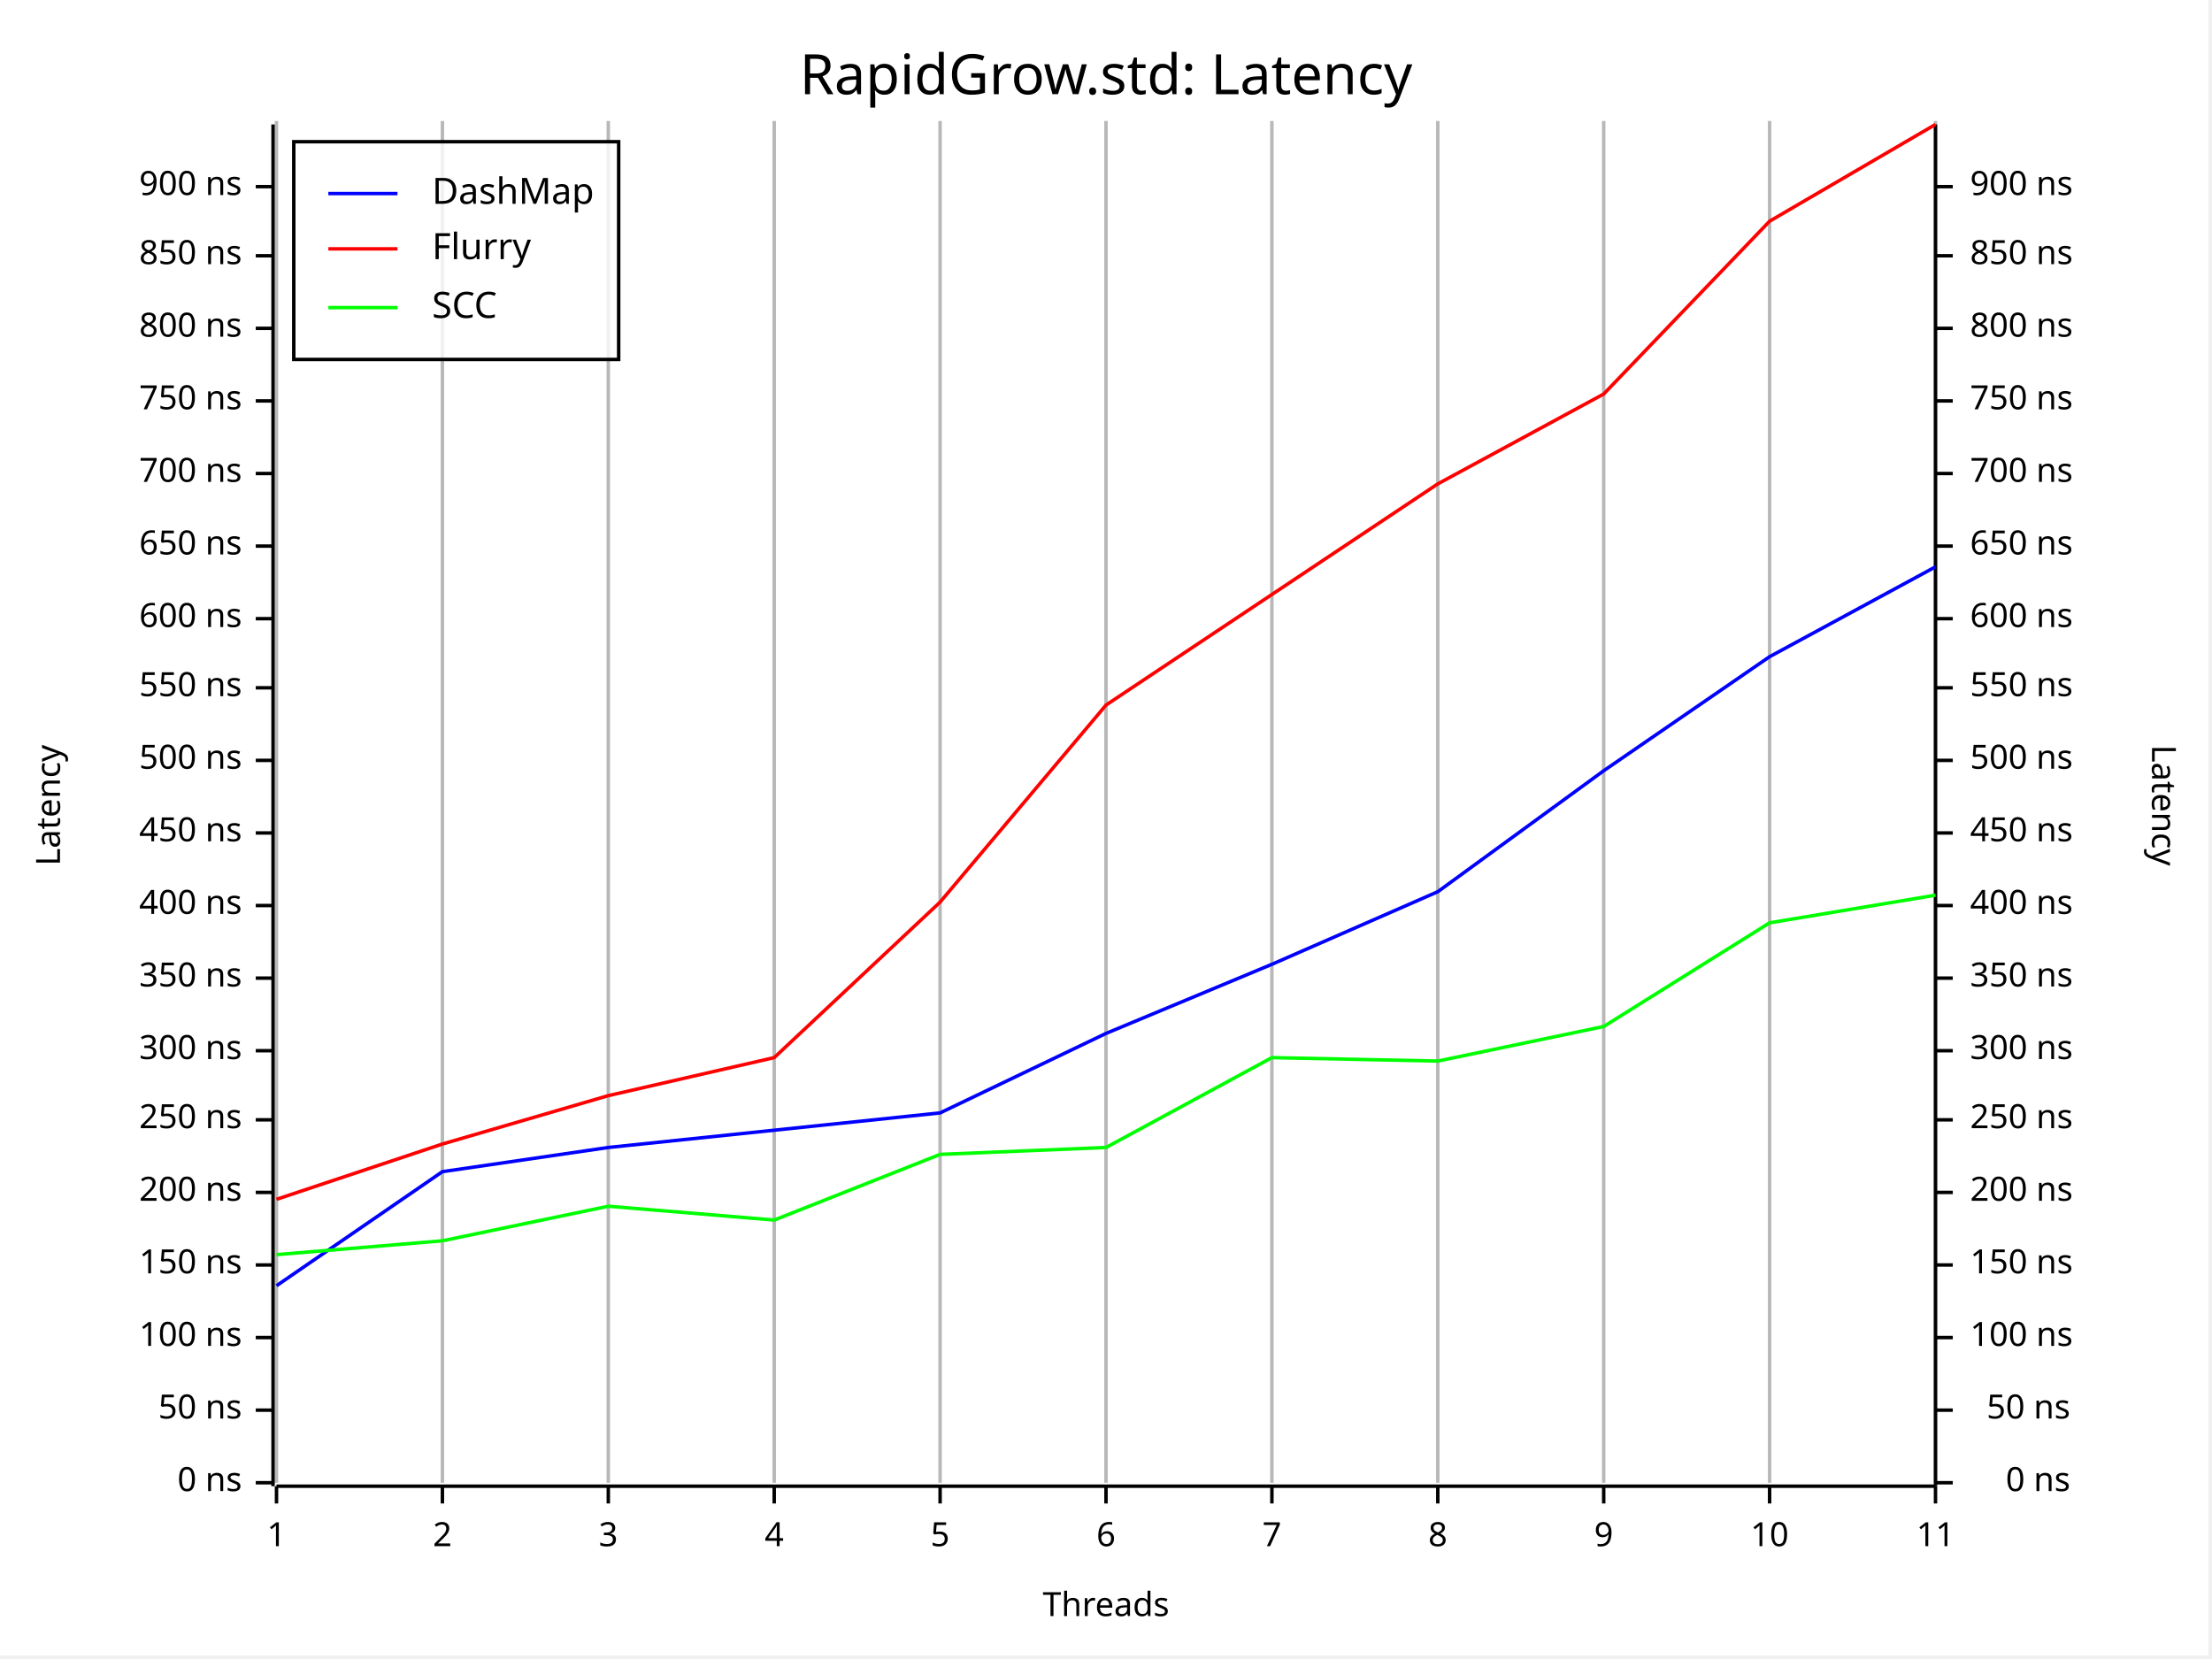
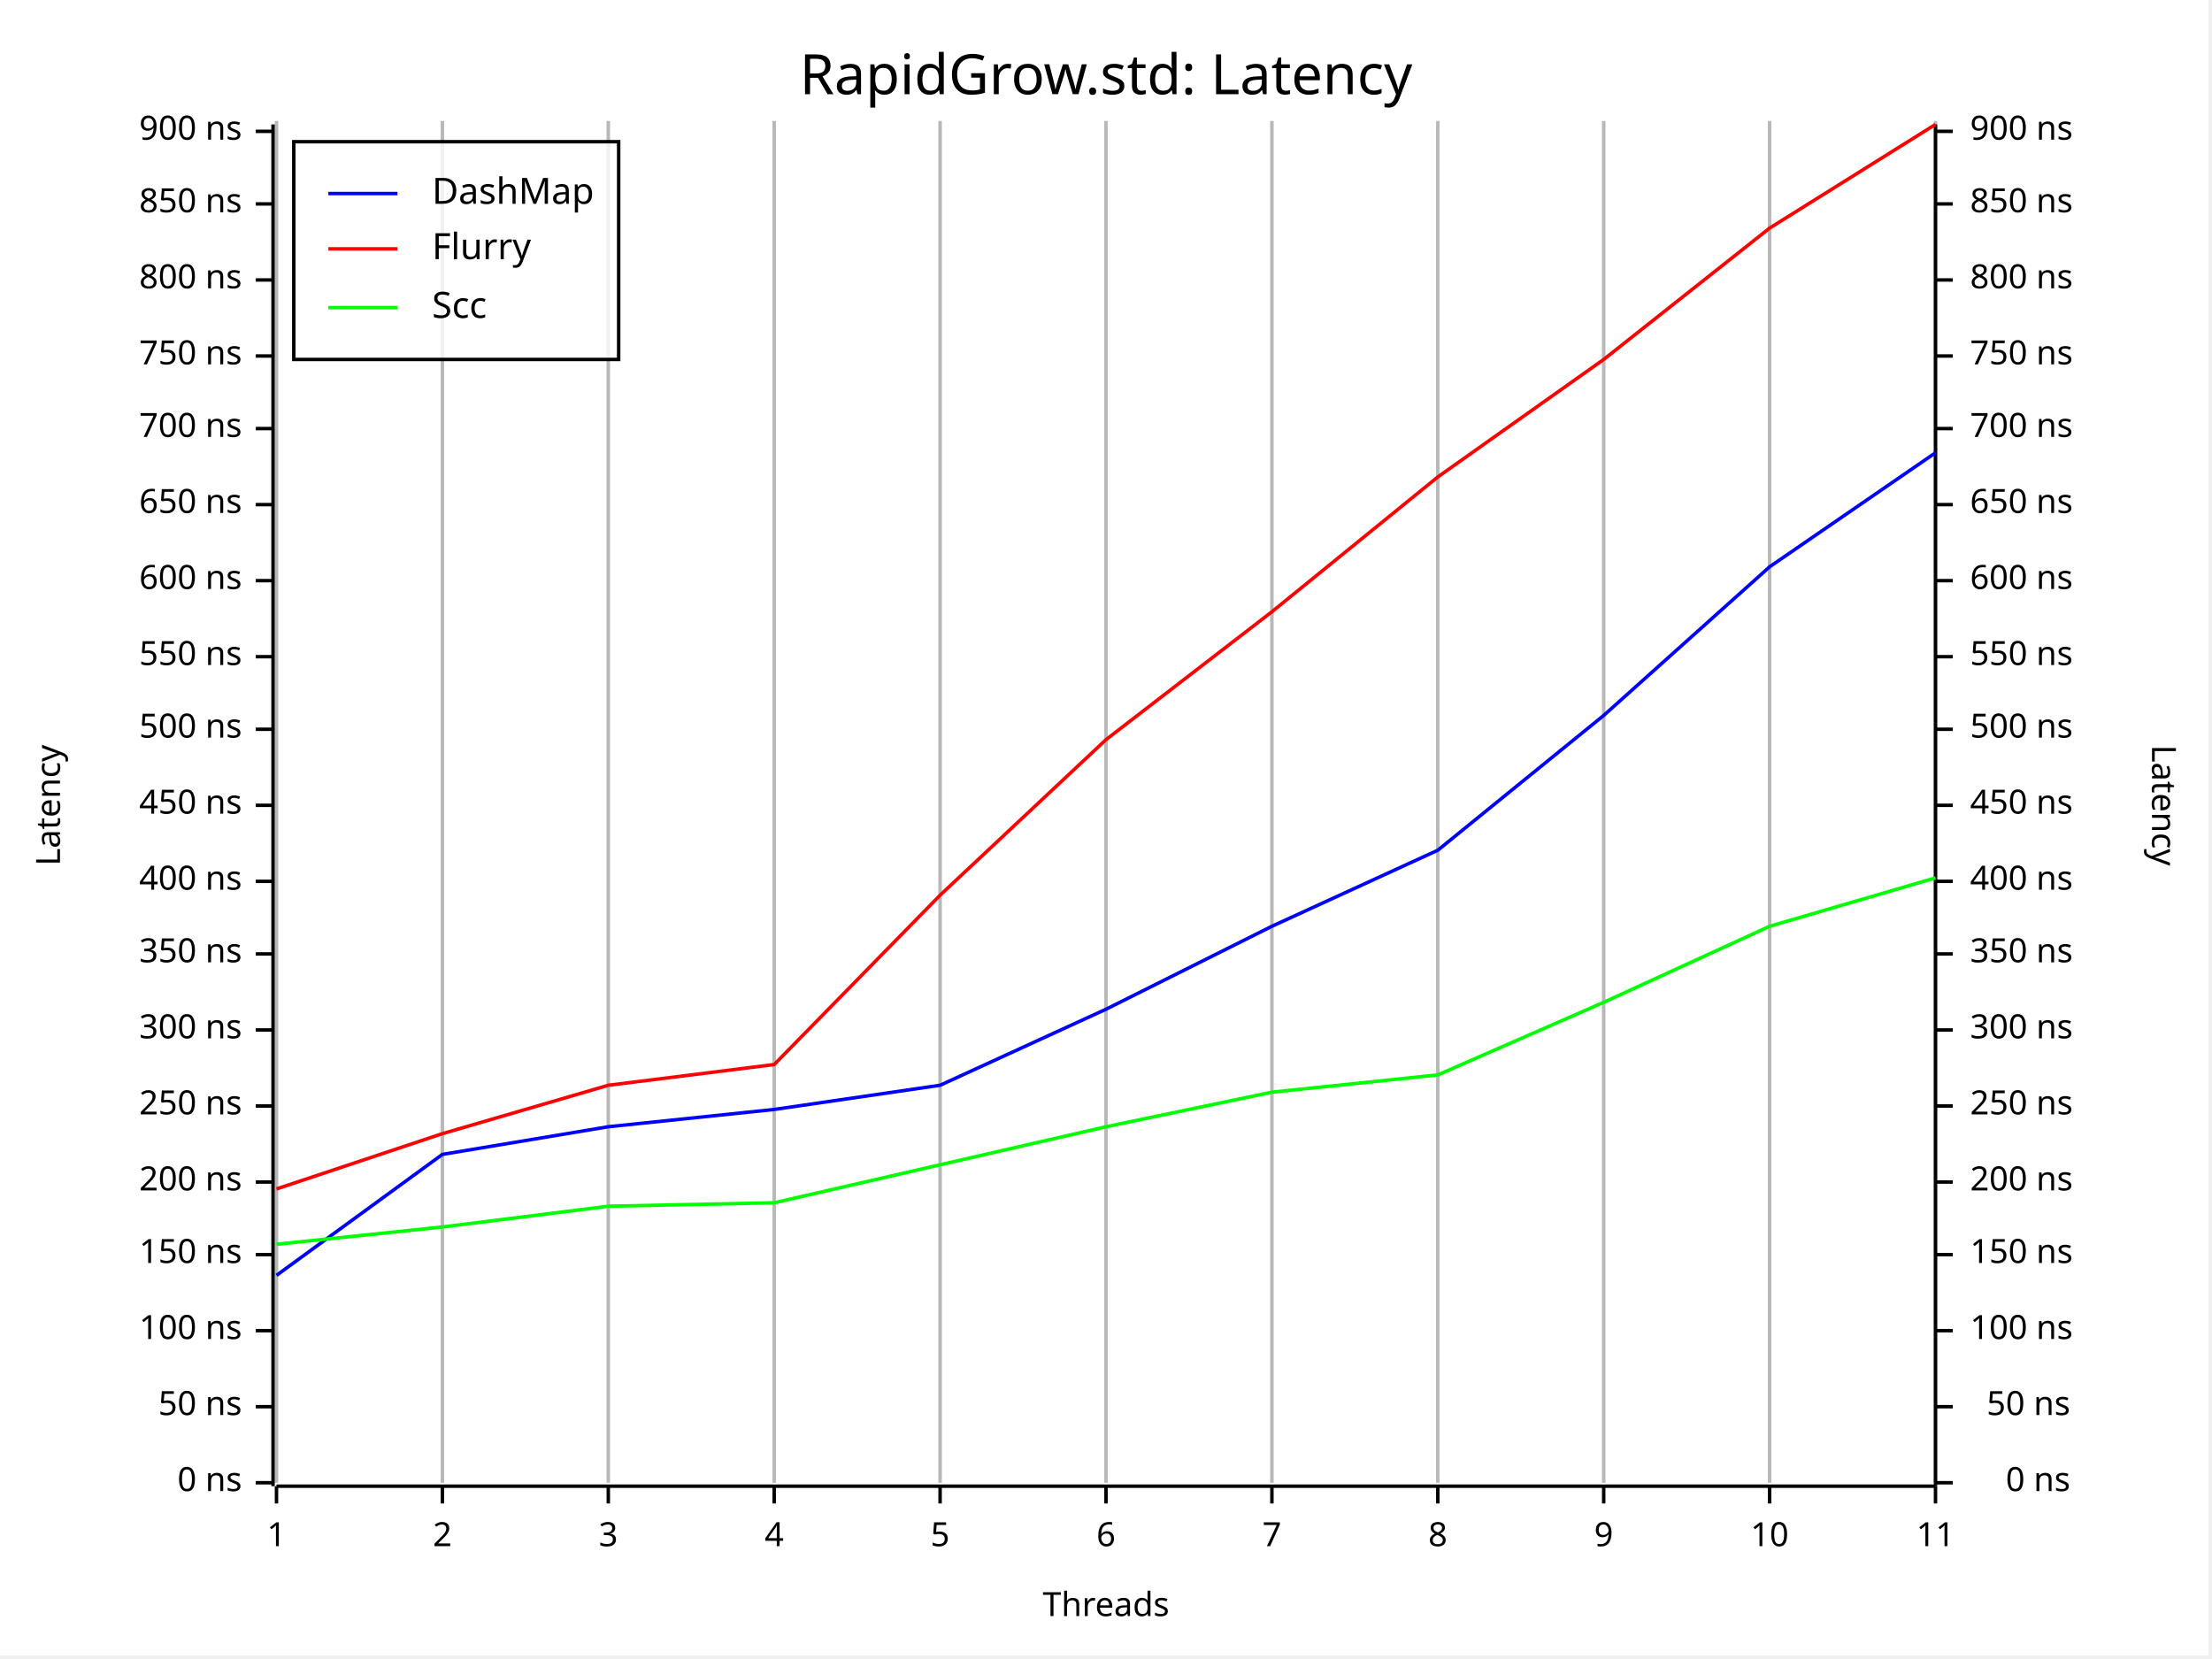
<svg xmlns="http://www.w3.org/2000/svg" width="640" height="480" viewBox="0 0 640 480">
  <rect x="0" y="0" width="639" height="479" opacity="1" fill="#FFFFFF" stroke="none" />
  <text x="320" y="15" dy="0.76em" text-anchor="middle" font-family="Fira Code" font-size="16.129" opacity="1" fill="#000000">
RapidGrow.std: Latency
</text>
  <line opacity="0.1" stroke="#000000" stroke-width="1" x1="80" y1="429" x2="80" y2="35" />
  <line opacity="0.1" stroke="#000000" stroke-width="1" x1="128" y1="429" x2="128" y2="35" />
  <line opacity="0.1" stroke="#000000" stroke-width="1" x1="176" y1="429" x2="176" y2="35" />
  <line opacity="0.1" stroke="#000000" stroke-width="1" x1="224" y1="429" x2="224" y2="35" />
  <line opacity="0.1" stroke="#000000" stroke-width="1" x1="272" y1="429" x2="272" y2="35" />
  <line opacity="0.1" stroke="#000000" stroke-width="1" x1="320" y1="429" x2="320" y2="35" />
  <line opacity="0.1" stroke="#000000" stroke-width="1" x1="368" y1="429" x2="368" y2="35" />
  <line opacity="0.1" stroke="#000000" stroke-width="1" x1="416" y1="429" x2="416" y2="35" />
  <line opacity="0.1" stroke="#000000" stroke-width="1" x1="464" y1="429" x2="464" y2="35" />
  <line opacity="0.1" stroke="#000000" stroke-width="1" x1="512" y1="429" x2="512" y2="35" />
  <line opacity="0.1" stroke="#000000" stroke-width="1" x1="560" y1="429" x2="560" y2="35" />
  <text x="10" y="233" dy="0.76em" text-anchor="middle" font-family="sans-serif" font-size="9.677" opacity="1" fill="#000000" transform="rotate(270, 10, 233)">
Latency
</text>
  <text x="320" y="470" dy="-0.5ex" text-anchor="middle" font-family="sans-serif" font-size="9.677" opacity="1" fill="#000000">
Threads
</text>
  <text x="630" y="233" dy="0.76em" text-anchor="middle" font-family="sans-serif" font-size="9.677" opacity="1" fill="#000000" transform="rotate(90, 630, 233)">
Latency
</text>
  <line opacity="0.2" stroke="#000000" stroke-width="1" x1="80" y1="429" x2="80" y2="35" />
  <line opacity="0.2" stroke="#000000" stroke-width="1" x1="128" y1="429" x2="128" y2="35" />
  <line opacity="0.2" stroke="#000000" stroke-width="1" x1="176" y1="429" x2="176" y2="35" />
  <line opacity="0.2" stroke="#000000" stroke-width="1" x1="224" y1="429" x2="224" y2="35" />
  <line opacity="0.2" stroke="#000000" stroke-width="1" x1="272" y1="429" x2="272" y2="35" />
  <line opacity="0.2" stroke="#000000" stroke-width="1" x1="320" y1="429" x2="320" y2="35" />
  <line opacity="0.2" stroke="#000000" stroke-width="1" x1="368" y1="429" x2="368" y2="35" />
  <line opacity="0.2" stroke="#000000" stroke-width="1" x1="416" y1="429" x2="416" y2="35" />
  <line opacity="0.2" stroke="#000000" stroke-width="1" x1="464" y1="429" x2="464" y2="35" />
  <line opacity="0.2" stroke="#000000" stroke-width="1" x1="512" y1="429" x2="512" y2="35" />
  <line opacity="0.2" stroke="#000000" stroke-width="1" x1="560" y1="429" x2="560" y2="35" />
  <polyline fill="none" opacity="1" stroke="#000000" stroke-width="1" points="79,36 79,430 " />
  <text x="70" y="429" dy="0.5ex" text-anchor="end" font-family="sans-serif" font-size="9.677" opacity="1" fill="#000000">
0 ns
</text>
  <polyline fill="none" opacity="1" stroke="#000000" stroke-width="1" points="74,429 79,429 " />
-   <text x="70" y="408" dy="0.5ex" text-anchor="end" font-family="sans-serif" font-size="9.677" opacity="1" fill="#000000">
+   <text x="70" y="407" dy="0.5ex" text-anchor="end" font-family="sans-serif" font-size="9.677" opacity="1" fill="#000000">
50 ns
</text>
-   <polyline fill="none" opacity="1" stroke="#000000" stroke-width="1" points="74,408 79,408 " />
-   <text x="70" y="387" dy="0.5ex" text-anchor="end" font-family="sans-serif" font-size="9.677" opacity="1" fill="#000000">
+   <polyline fill="none" opacity="1" stroke="#000000" stroke-width="1" points="74,407 79,407 " />
+   <text x="70" y="385" dy="0.5ex" text-anchor="end" font-family="sans-serif" font-size="9.677" opacity="1" fill="#000000">
100 ns
</text>
-   <polyline fill="none" opacity="1" stroke="#000000" stroke-width="1" points="74,387 79,387 " />
-   <text x="70" y="366" dy="0.5ex" text-anchor="end" font-family="sans-serif" font-size="9.677" opacity="1" fill="#000000">
+   <polyline fill="none" opacity="1" stroke="#000000" stroke-width="1" points="74,385 79,385 " />
+   <text x="70" y="363" dy="0.5ex" text-anchor="end" font-family="sans-serif" font-size="9.677" opacity="1" fill="#000000">
150 ns
</text>
-   <polyline fill="none" opacity="1" stroke="#000000" stroke-width="1" points="74,366 79,366 " />
-   <text x="70" y="345" dy="0.5ex" text-anchor="end" font-family="sans-serif" font-size="9.677" opacity="1" fill="#000000">
+   <polyline fill="none" opacity="1" stroke="#000000" stroke-width="1" points="74,363 79,363 " />
+   <text x="70" y="342" dy="0.5ex" text-anchor="end" font-family="sans-serif" font-size="9.677" opacity="1" fill="#000000">
200 ns
</text>
-   <polyline fill="none" opacity="1" stroke="#000000" stroke-width="1" points="74,345 79,345 " />
-   <text x="70" y="324" dy="0.5ex" text-anchor="end" font-family="sans-serif" font-size="9.677" opacity="1" fill="#000000">
+   <polyline fill="none" opacity="1" stroke="#000000" stroke-width="1" points="74,342 79,342 " />
+   <text x="70" y="320" dy="0.5ex" text-anchor="end" font-family="sans-serif" font-size="9.677" opacity="1" fill="#000000">
250 ns
</text>
-   <polyline fill="none" opacity="1" stroke="#000000" stroke-width="1" points="74,324 79,324 " />
-   <text x="70" y="304" dy="0.5ex" text-anchor="end" font-family="sans-serif" font-size="9.677" opacity="1" fill="#000000">
+   <polyline fill="none" opacity="1" stroke="#000000" stroke-width="1" points="74,320 79,320 " />
+   <text x="70" y="298" dy="0.5ex" text-anchor="end" font-family="sans-serif" font-size="9.677" opacity="1" fill="#000000">
300 ns
</text>
-   <polyline fill="none" opacity="1" stroke="#000000" stroke-width="1" points="74,304 79,304 " />
-   <text x="70" y="283" dy="0.5ex" text-anchor="end" font-family="sans-serif" font-size="9.677" opacity="1" fill="#000000">
+   <polyline fill="none" opacity="1" stroke="#000000" stroke-width="1" points="74,298 79,298 " />
+   <text x="70" y="276" dy="0.5ex" text-anchor="end" font-family="sans-serif" font-size="9.677" opacity="1" fill="#000000">
350 ns
</text>
-   <polyline fill="none" opacity="1" stroke="#000000" stroke-width="1" points="74,283 79,283 " />
-   <text x="70" y="262" dy="0.5ex" text-anchor="end" font-family="sans-serif" font-size="9.677" opacity="1" fill="#000000">
+   <polyline fill="none" opacity="1" stroke="#000000" stroke-width="1" points="74,276 79,276 " />
+   <text x="70" y="255" dy="0.5ex" text-anchor="end" font-family="sans-serif" font-size="9.677" opacity="1" fill="#000000">
400 ns
</text>
-   <polyline fill="none" opacity="1" stroke="#000000" stroke-width="1" points="74,262 79,262 " />
-   <text x="70" y="241" dy="0.5ex" text-anchor="end" font-family="sans-serif" font-size="9.677" opacity="1" fill="#000000">
+   <polyline fill="none" opacity="1" stroke="#000000" stroke-width="1" points="74,255 79,255 " />
+   <text x="70" y="233" dy="0.5ex" text-anchor="end" font-family="sans-serif" font-size="9.677" opacity="1" fill="#000000">
450 ns
</text>
-   <polyline fill="none" opacity="1" stroke="#000000" stroke-width="1" points="74,241 79,241 " />
-   <text x="70" y="220" dy="0.5ex" text-anchor="end" font-family="sans-serif" font-size="9.677" opacity="1" fill="#000000">
+   <polyline fill="none" opacity="1" stroke="#000000" stroke-width="1" points="74,233 79,233 " />
+   <text x="70" y="211" dy="0.5ex" text-anchor="end" font-family="sans-serif" font-size="9.677" opacity="1" fill="#000000">
500 ns
</text>
-   <polyline fill="none" opacity="1" stroke="#000000" stroke-width="1" points="74,220 79,220 " />
-   <text x="70" y="199" dy="0.5ex" text-anchor="end" font-family="sans-serif" font-size="9.677" opacity="1" fill="#000000">
+   <polyline fill="none" opacity="1" stroke="#000000" stroke-width="1" points="74,211 79,211 " />
+   <text x="70" y="190" dy="0.5ex" text-anchor="end" font-family="sans-serif" font-size="9.677" opacity="1" fill="#000000">
550 ns
</text>
-   <polyline fill="none" opacity="1" stroke="#000000" stroke-width="1" points="74,199 79,199 " />
-   <text x="70" y="179" dy="0.5ex" text-anchor="end" font-family="sans-serif" font-size="9.677" opacity="1" fill="#000000">
+   <polyline fill="none" opacity="1" stroke="#000000" stroke-width="1" points="74,190 79,190 " />
+   <text x="70" y="168" dy="0.5ex" text-anchor="end" font-family="sans-serif" font-size="9.677" opacity="1" fill="#000000">
600 ns
</text>
-   <polyline fill="none" opacity="1" stroke="#000000" stroke-width="1" points="74,179 79,179 " />
-   <text x="70" y="158" dy="0.5ex" text-anchor="end" font-family="sans-serif" font-size="9.677" opacity="1" fill="#000000">
+   <polyline fill="none" opacity="1" stroke="#000000" stroke-width="1" points="74,168 79,168 " />
+   <text x="70" y="146" dy="0.5ex" text-anchor="end" font-family="sans-serif" font-size="9.677" opacity="1" fill="#000000">
650 ns
</text>
-   <polyline fill="none" opacity="1" stroke="#000000" stroke-width="1" points="74,158 79,158 " />
-   <text x="70" y="137" dy="0.5ex" text-anchor="end" font-family="sans-serif" font-size="9.677" opacity="1" fill="#000000">
+   <polyline fill="none" opacity="1" stroke="#000000" stroke-width="1" points="74,146 79,146 " />
+   <text x="70" y="124" dy="0.5ex" text-anchor="end" font-family="sans-serif" font-size="9.677" opacity="1" fill="#000000">
700 ns
</text>
-   <polyline fill="none" opacity="1" stroke="#000000" stroke-width="1" points="74,137 79,137 " />
-   <text x="70" y="116" dy="0.5ex" text-anchor="end" font-family="sans-serif" font-size="9.677" opacity="1" fill="#000000">
+   <polyline fill="none" opacity="1" stroke="#000000" stroke-width="1" points="74,124 79,124 " />
+   <text x="70" y="103" dy="0.5ex" text-anchor="end" font-family="sans-serif" font-size="9.677" opacity="1" fill="#000000">
750 ns
</text>
-   <polyline fill="none" opacity="1" stroke="#000000" stroke-width="1" points="74,116 79,116 " />
-   <text x="70" y="95" dy="0.5ex" text-anchor="end" font-family="sans-serif" font-size="9.677" opacity="1" fill="#000000">
+   <polyline fill="none" opacity="1" stroke="#000000" stroke-width="1" points="74,103 79,103 " />
+   <text x="70" y="81" dy="0.5ex" text-anchor="end" font-family="sans-serif" font-size="9.677" opacity="1" fill="#000000">
800 ns
</text>
-   <polyline fill="none" opacity="1" stroke="#000000" stroke-width="1" points="74,95 79,95 " />
-   <text x="70" y="74" dy="0.5ex" text-anchor="end" font-family="sans-serif" font-size="9.677" opacity="1" fill="#000000">
+   <polyline fill="none" opacity="1" stroke="#000000" stroke-width="1" points="74,81 79,81 " />
+   <text x="70" y="59" dy="0.5ex" text-anchor="end" font-family="sans-serif" font-size="9.677" opacity="1" fill="#000000">
850 ns
</text>
-   <polyline fill="none" opacity="1" stroke="#000000" stroke-width="1" points="74,74 79,74 " />
-   <text x="70" y="54" dy="0.5ex" text-anchor="end" font-family="sans-serif" font-size="9.677" opacity="1" fill="#000000">
+   <polyline fill="none" opacity="1" stroke="#000000" stroke-width="1" points="74,59 79,59 " />
+   <text x="70" y="38" dy="0.5ex" text-anchor="end" font-family="sans-serif" font-size="9.677" opacity="1" fill="#000000">
900 ns
</text>
-   <polyline fill="none" opacity="1" stroke="#000000" stroke-width="1" points="74,54 79,54 " />
+   <polyline fill="none" opacity="1" stroke="#000000" stroke-width="1" points="74,38 79,38 " />
  <polyline fill="none" opacity="1" stroke="#000000" stroke-width="1" points="80,430 560,430 " />
  <text x="80" y="440" dy="0.76em" text-anchor="middle" font-family="sans-serif" font-size="9.677" opacity="1" fill="#000000">
1
</text>
  <polyline fill="none" opacity="1" stroke="#000000" stroke-width="1" points="80,430 80,435 " />
  <text x="128" y="440" dy="0.76em" text-anchor="middle" font-family="sans-serif" font-size="9.677" opacity="1" fill="#000000">
2
</text>
  <polyline fill="none" opacity="1" stroke="#000000" stroke-width="1" points="128,430 128,435 " />
  <text x="176" y="440" dy="0.76em" text-anchor="middle" font-family="sans-serif" font-size="9.677" opacity="1" fill="#000000">
3
</text>
  <polyline fill="none" opacity="1" stroke="#000000" stroke-width="1" points="176,430 176,435 " />
  <text x="224" y="440" dy="0.76em" text-anchor="middle" font-family="sans-serif" font-size="9.677" opacity="1" fill="#000000">
4
</text>
  <polyline fill="none" opacity="1" stroke="#000000" stroke-width="1" points="224,430 224,435 " />
  <text x="272" y="440" dy="0.76em" text-anchor="middle" font-family="sans-serif" font-size="9.677" opacity="1" fill="#000000">
5
</text>
  <polyline fill="none" opacity="1" stroke="#000000" stroke-width="1" points="272,430 272,435 " />
  <text x="320" y="440" dy="0.76em" text-anchor="middle" font-family="sans-serif" font-size="9.677" opacity="1" fill="#000000">
6
</text>
  <polyline fill="none" opacity="1" stroke="#000000" stroke-width="1" points="320,430 320,435 " />
  <text x="368" y="440" dy="0.76em" text-anchor="middle" font-family="sans-serif" font-size="9.677" opacity="1" fill="#000000">
7
</text>
  <polyline fill="none" opacity="1" stroke="#000000" stroke-width="1" points="368,430 368,435 " />
  <text x="416" y="440" dy="0.76em" text-anchor="middle" font-family="sans-serif" font-size="9.677" opacity="1" fill="#000000">
8
</text>
  <polyline fill="none" opacity="1" stroke="#000000" stroke-width="1" points="416,430 416,435 " />
  <text x="464" y="440" dy="0.76em" text-anchor="middle" font-family="sans-serif" font-size="9.677" opacity="1" fill="#000000">
9
</text>
  <polyline fill="none" opacity="1" stroke="#000000" stroke-width="1" points="464,430 464,435 " />
  <text x="512" y="440" dy="0.76em" text-anchor="middle" font-family="sans-serif" font-size="9.677" opacity="1" fill="#000000">
10
</text>
  <polyline fill="none" opacity="1" stroke="#000000" stroke-width="1" points="512,430 512,435 " />
  <text x="560" y="440" dy="0.76em" text-anchor="middle" font-family="sans-serif" font-size="9.677" opacity="1" fill="#000000">
11
</text>
  <polyline fill="none" opacity="1" stroke="#000000" stroke-width="1" points="560,430 560,435 " />
  <polyline fill="none" opacity="1" stroke="#000000" stroke-width="1" points="560,36 560,430 " />
  <text x="599" y="429" dy="0.5ex" text-anchor="end" font-family="sans-serif" font-size="9.677" opacity="1" fill="#000000">
0 ns
</text>
  <polyline fill="none" opacity="1" stroke="#000000" stroke-width="1" points="560,429 565,429 " />
-   <text x="599" y="408" dy="0.5ex" text-anchor="end" font-family="sans-serif" font-size="9.677" opacity="1" fill="#000000">
+   <text x="599" y="407" dy="0.5ex" text-anchor="end" font-family="sans-serif" font-size="9.677" opacity="1" fill="#000000">
50 ns
</text>
-   <polyline fill="none" opacity="1" stroke="#000000" stroke-width="1" points="560,408 565,408 " />
-   <text x="570" y="387" dy="0.5ex" text-anchor="start" font-family="sans-serif" font-size="9.677" opacity="1" fill="#000000">
+   <polyline fill="none" opacity="1" stroke="#000000" stroke-width="1" points="560,407 565,407 " />
+   <text x="570" y="385" dy="0.5ex" text-anchor="start" font-family="sans-serif" font-size="9.677" opacity="1" fill="#000000">
100 ns
</text>
-   <polyline fill="none" opacity="1" stroke="#000000" stroke-width="1" points="560,387 565,387 " />
-   <text x="570" y="366" dy="0.5ex" text-anchor="start" font-family="sans-serif" font-size="9.677" opacity="1" fill="#000000">
+   <polyline fill="none" opacity="1" stroke="#000000" stroke-width="1" points="560,385 565,385 " />
+   <text x="570" y="363" dy="0.5ex" text-anchor="start" font-family="sans-serif" font-size="9.677" opacity="1" fill="#000000">
150 ns
</text>
-   <polyline fill="none" opacity="1" stroke="#000000" stroke-width="1" points="560,366 565,366 " />
-   <text x="570" y="345" dy="0.5ex" text-anchor="start" font-family="sans-serif" font-size="9.677" opacity="1" fill="#000000">
+   <polyline fill="none" opacity="1" stroke="#000000" stroke-width="1" points="560,363 565,363 " />
+   <text x="570" y="342" dy="0.5ex" text-anchor="start" font-family="sans-serif" font-size="9.677" opacity="1" fill="#000000">
200 ns
</text>
-   <polyline fill="none" opacity="1" stroke="#000000" stroke-width="1" points="560,345 565,345 " />
-   <text x="570" y="324" dy="0.5ex" text-anchor="start" font-family="sans-serif" font-size="9.677" opacity="1" fill="#000000">
+   <polyline fill="none" opacity="1" stroke="#000000" stroke-width="1" points="560,342 565,342 " />
+   <text x="570" y="320" dy="0.5ex" text-anchor="start" font-family="sans-serif" font-size="9.677" opacity="1" fill="#000000">
250 ns
</text>
-   <polyline fill="none" opacity="1" stroke="#000000" stroke-width="1" points="560,324 565,324 " />
-   <text x="570" y="304" dy="0.5ex" text-anchor="start" font-family="sans-serif" font-size="9.677" opacity="1" fill="#000000">
+   <polyline fill="none" opacity="1" stroke="#000000" stroke-width="1" points="560,320 565,320 " />
+   <text x="570" y="298" dy="0.5ex" text-anchor="start" font-family="sans-serif" font-size="9.677" opacity="1" fill="#000000">
300 ns
</text>
-   <polyline fill="none" opacity="1" stroke="#000000" stroke-width="1" points="560,304 565,304 " />
-   <text x="570" y="283" dy="0.5ex" text-anchor="start" font-family="sans-serif" font-size="9.677" opacity="1" fill="#000000">
+   <polyline fill="none" opacity="1" stroke="#000000" stroke-width="1" points="560,298 565,298 " />
+   <text x="570" y="276" dy="0.5ex" text-anchor="start" font-family="sans-serif" font-size="9.677" opacity="1" fill="#000000">
350 ns
</text>
-   <polyline fill="none" opacity="1" stroke="#000000" stroke-width="1" points="560,283 565,283 " />
-   <text x="570" y="262" dy="0.5ex" text-anchor="start" font-family="sans-serif" font-size="9.677" opacity="1" fill="#000000">
+   <polyline fill="none" opacity="1" stroke="#000000" stroke-width="1" points="560,276 565,276 " />
+   <text x="570" y="255" dy="0.5ex" text-anchor="start" font-family="sans-serif" font-size="9.677" opacity="1" fill="#000000">
400 ns
</text>
-   <polyline fill="none" opacity="1" stroke="#000000" stroke-width="1" points="560,262 565,262 " />
-   <text x="570" y="241" dy="0.5ex" text-anchor="start" font-family="sans-serif" font-size="9.677" opacity="1" fill="#000000">
+   <polyline fill="none" opacity="1" stroke="#000000" stroke-width="1" points="560,255 565,255 " />
+   <text x="570" y="233" dy="0.5ex" text-anchor="start" font-family="sans-serif" font-size="9.677" opacity="1" fill="#000000">
450 ns
</text>
-   <polyline fill="none" opacity="1" stroke="#000000" stroke-width="1" points="560,241 565,241 " />
-   <text x="570" y="220" dy="0.5ex" text-anchor="start" font-family="sans-serif" font-size="9.677" opacity="1" fill="#000000">
+   <polyline fill="none" opacity="1" stroke="#000000" stroke-width="1" points="560,233 565,233 " />
+   <text x="570" y="211" dy="0.5ex" text-anchor="start" font-family="sans-serif" font-size="9.677" opacity="1" fill="#000000">
500 ns
</text>
-   <polyline fill="none" opacity="1" stroke="#000000" stroke-width="1" points="560,220 565,220 " />
-   <text x="570" y="199" dy="0.5ex" text-anchor="start" font-family="sans-serif" font-size="9.677" opacity="1" fill="#000000">
+   <polyline fill="none" opacity="1" stroke="#000000" stroke-width="1" points="560,211 565,211 " />
+   <text x="570" y="190" dy="0.5ex" text-anchor="start" font-family="sans-serif" font-size="9.677" opacity="1" fill="#000000">
550 ns
</text>
-   <polyline fill="none" opacity="1" stroke="#000000" stroke-width="1" points="560,199 565,199 " />
-   <text x="570" y="179" dy="0.5ex" text-anchor="start" font-family="sans-serif" font-size="9.677" opacity="1" fill="#000000">
+   <polyline fill="none" opacity="1" stroke="#000000" stroke-width="1" points="560,190 565,190 " />
+   <text x="570" y="168" dy="0.5ex" text-anchor="start" font-family="sans-serif" font-size="9.677" opacity="1" fill="#000000">
600 ns
</text>
-   <polyline fill="none" opacity="1" stroke="#000000" stroke-width="1" points="560,179 565,179 " />
-   <text x="570" y="158" dy="0.5ex" text-anchor="start" font-family="sans-serif" font-size="9.677" opacity="1" fill="#000000">
+   <polyline fill="none" opacity="1" stroke="#000000" stroke-width="1" points="560,168 565,168 " />
+   <text x="570" y="146" dy="0.5ex" text-anchor="start" font-family="sans-serif" font-size="9.677" opacity="1" fill="#000000">
650 ns
</text>
-   <polyline fill="none" opacity="1" stroke="#000000" stroke-width="1" points="560,158 565,158 " />
-   <text x="570" y="137" dy="0.5ex" text-anchor="start" font-family="sans-serif" font-size="9.677" opacity="1" fill="#000000">
+   <polyline fill="none" opacity="1" stroke="#000000" stroke-width="1" points="560,146 565,146 " />
+   <text x="570" y="124" dy="0.5ex" text-anchor="start" font-family="sans-serif" font-size="9.677" opacity="1" fill="#000000">
700 ns
</text>
-   <polyline fill="none" opacity="1" stroke="#000000" stroke-width="1" points="560,137 565,137 " />
-   <text x="570" y="116" dy="0.5ex" text-anchor="start" font-family="sans-serif" font-size="9.677" opacity="1" fill="#000000">
+   <polyline fill="none" opacity="1" stroke="#000000" stroke-width="1" points="560,124 565,124 " />
+   <text x="570" y="103" dy="0.5ex" text-anchor="start" font-family="sans-serif" font-size="9.677" opacity="1" fill="#000000">
750 ns
</text>
-   <polyline fill="none" opacity="1" stroke="#000000" stroke-width="1" points="560,116 565,116 " />
-   <text x="570" y="95" dy="0.5ex" text-anchor="start" font-family="sans-serif" font-size="9.677" opacity="1" fill="#000000">
+   <polyline fill="none" opacity="1" stroke="#000000" stroke-width="1" points="560,103 565,103 " />
+   <text x="570" y="81" dy="0.5ex" text-anchor="start" font-family="sans-serif" font-size="9.677" opacity="1" fill="#000000">
800 ns
</text>
-   <polyline fill="none" opacity="1" stroke="#000000" stroke-width="1" points="560,95 565,95 " />
-   <text x="570" y="74" dy="0.5ex" text-anchor="start" font-family="sans-serif" font-size="9.677" opacity="1" fill="#000000">
+   <polyline fill="none" opacity="1" stroke="#000000" stroke-width="1" points="560,81 565,81 " />
+   <text x="570" y="59" dy="0.5ex" text-anchor="start" font-family="sans-serif" font-size="9.677" opacity="1" fill="#000000">
850 ns
</text>
-   <polyline fill="none" opacity="1" stroke="#000000" stroke-width="1" points="560,74 565,74 " />
-   <text x="570" y="54" dy="0.5ex" text-anchor="start" font-family="sans-serif" font-size="9.677" opacity="1" fill="#000000">
+   <polyline fill="none" opacity="1" stroke="#000000" stroke-width="1" points="560,59 565,59 " />
+   <text x="570" y="38" dy="0.5ex" text-anchor="start" font-family="sans-serif" font-size="9.677" opacity="1" fill="#000000">
900 ns
</text>
-   <polyline fill="none" opacity="1" stroke="#000000" stroke-width="1" points="560,54 565,54 " />
-   <polyline fill="none" opacity="1" stroke="#0000FF" stroke-width="1" points="80,372 128,339 176,332 224,327 272,322 320,299 368,279 416,258 464,223 512,190 560,164 " />
-   <polyline fill="none" opacity="1" stroke="#FF0000" stroke-width="1" points="80,347 128,331 176,317 224,306 272,261 320,204 368,172 416,140 464,114 512,64 560,36 " />
-   <polyline fill="none" opacity="1" stroke="#00FF00" stroke-width="1" points="80,363 128,359 176,349 224,353 272,334 320,332 368,306 416,307 464,297 512,267 560,259 " />
+   <polyline fill="none" opacity="1" stroke="#000000" stroke-width="1" points="560,38 565,38 " />
+   <polyline fill="none" opacity="1" stroke="#0000FF" stroke-width="1" points="80,369 128,334 176,326 224,321 272,314 320,292 368,268 416,246 464,207 512,164 560,131 " />
+   <polyline fill="none" opacity="1" stroke="#FF0000" stroke-width="1" points="80,344 128,328 176,314 224,308 272,259 320,214 368,177 416,138 464,104 512,66 560,36 " />
+   <polyline fill="none" opacity="1" stroke="#00FF00" stroke-width="1" points="80,360 128,355 176,349 224,348 272,337 320,326 368,316 416,311 464,290 512,268 560,254 " />
  <rect x="85" y="41" width="94" height="63" opacity="0.8" fill="#FFFFFF" stroke="none" />
  <rect x="85" y="41" width="94" height="63" opacity="1" fill="none" stroke="#000000" />
  <text x="125" y="51" dy="0.76em" text-anchor="start" font-family="Fira Code" font-size="10.484" opacity="1" fill="#000000">
DashMap
</text>
  <text x="125" y="67" dy="0.76em" text-anchor="start" font-family="Fira Code" font-size="10.484" opacity="1" fill="#000000">
Flurry
</text>
  <text x="125" y="84" dy="0.76em" text-anchor="start" font-family="Fira Code" font-size="10.484" opacity="1" fill="#000000">
- SCC
+ Scc
</text>
  <polyline fill="none" opacity="1" stroke="#0000FF" stroke-width="1" points="95,56 115,56 " />
  <polyline fill="none" opacity="1" stroke="#FF0000" stroke-width="1" points="95,72 115,72 " />
  <polyline fill="none" opacity="1" stroke="#00FF00" stroke-width="1" points="95,89 115,89 " />
</svg>
